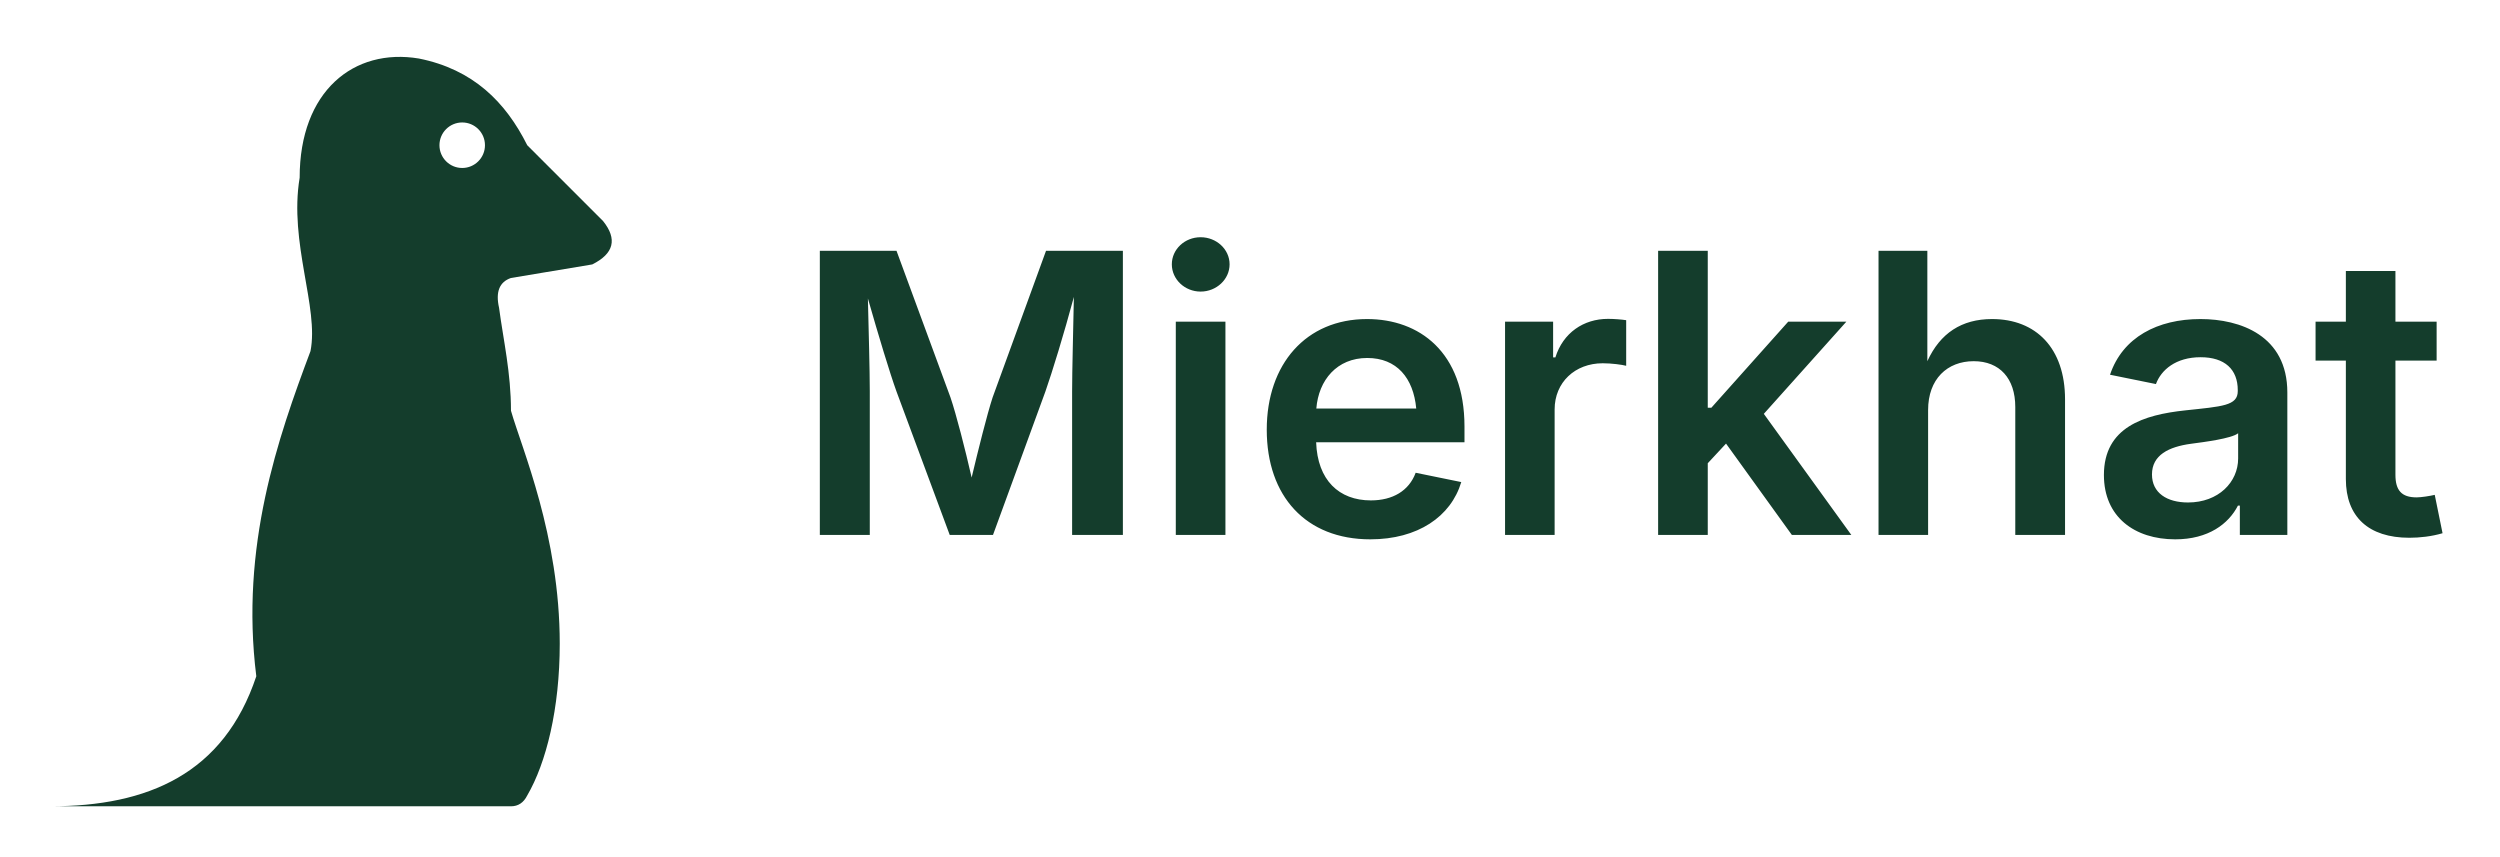
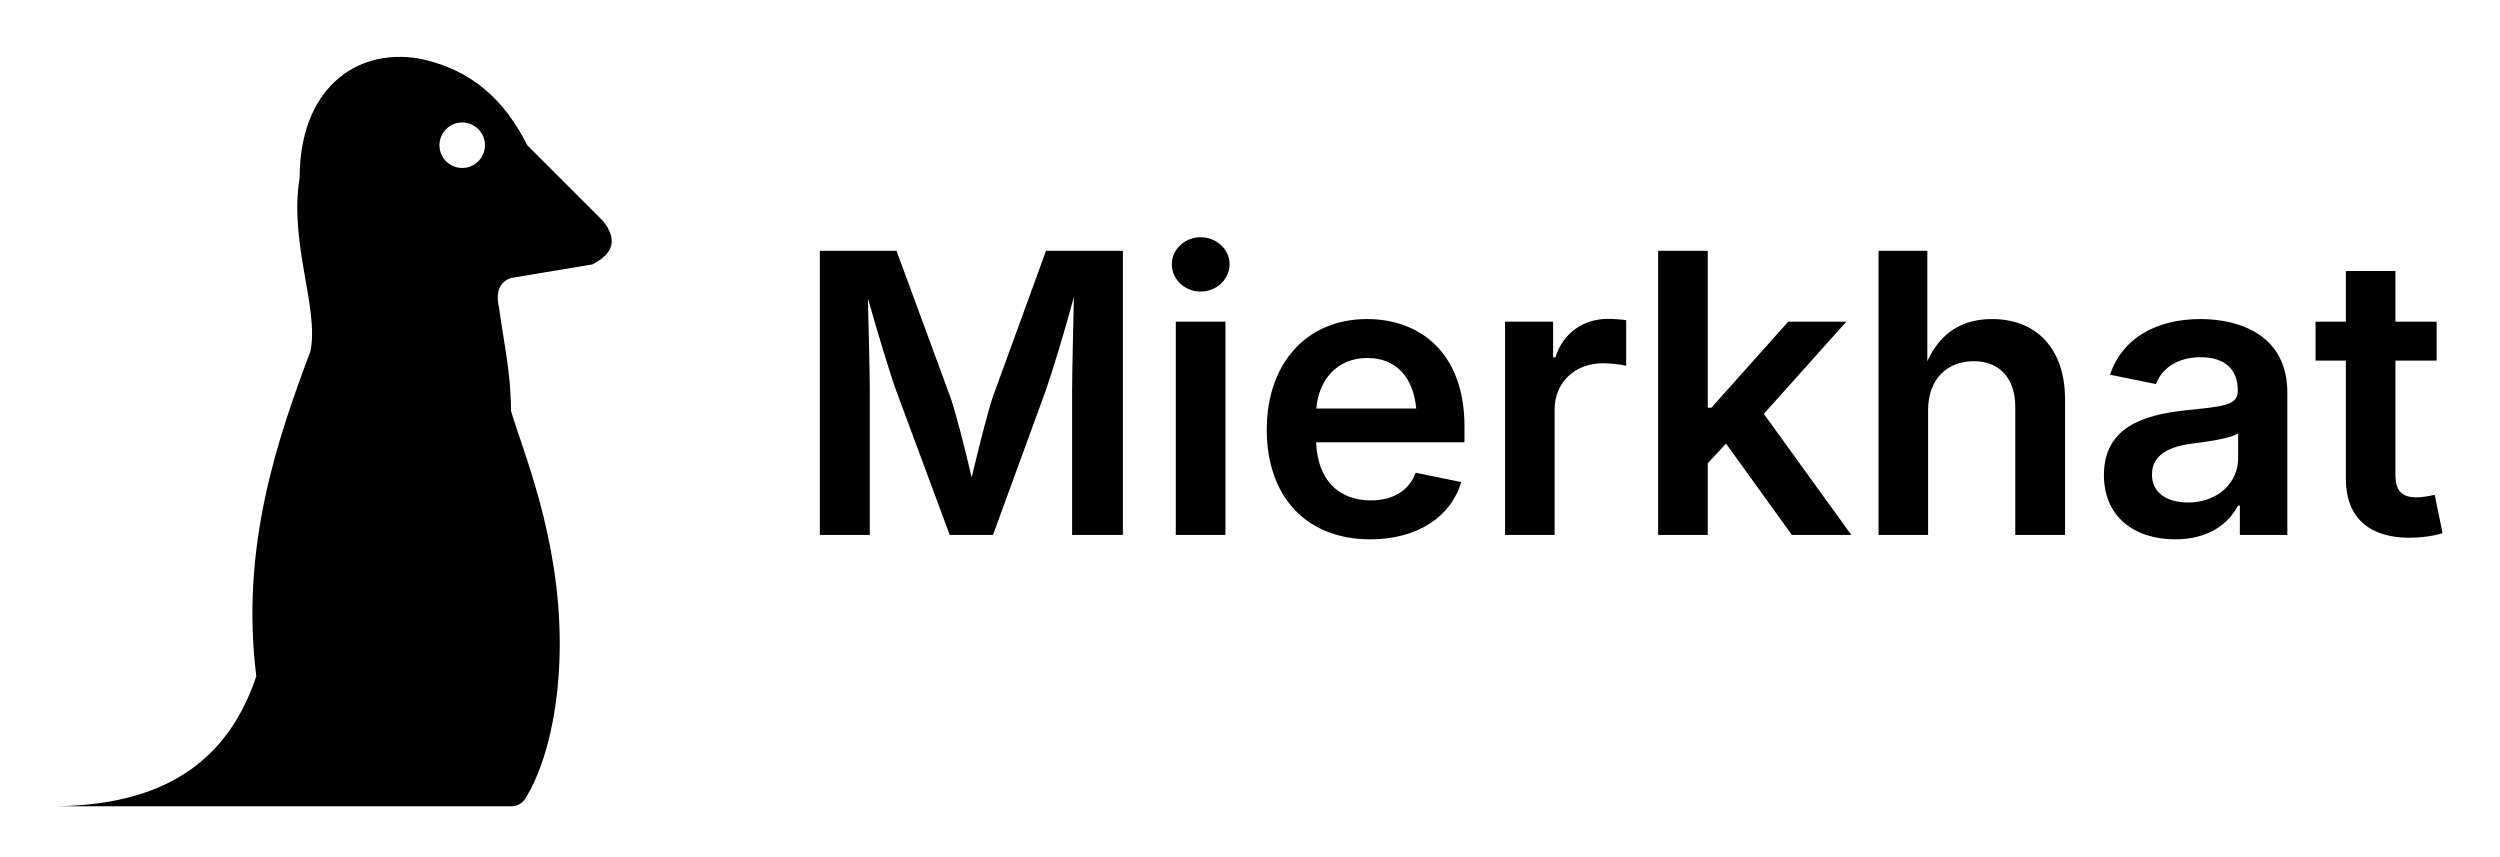
<svg xmlns="http://www.w3.org/2000/svg" viewBox="0 0 396.88 136.00" role="img" aria-labelledby="t">
  <g transform="translate(8.00 8.00) scale(0.86022) translate(-34.00 -34.50)">
-     <path fill="#143D2C" fill-rule="evenodd" d="M34 174C52 174 66 168 72 150C69 126 76 106 82 90C83.6 82 78 70 80 58C80 42 90 34 102 36C112 38 118 44 122 52L136 66Q140 71 134 74L119 76.5Q115.8 77.6 116.8 82C117.6 88 119 94 119 101C121 108 128 124 128 144C128 156 125.5 166 122 172Q121 174 119 174Z M110 52m-4.2 0a4.2 4.2 0 1 0 8.4 0a4.2 4.2 0 1 0 -8.4 0Z" />
+     <path fill="#000000" fill-rule="evenodd" d="M34 174C52 174 66 168 72 150C69 126 76 106 82 90C83.6 82 78 70 80 58C80 42 90 34 102 36C112 38 118 44 122 52L136 66Q140 71 134 74L119 76.5Q115.8 77.6 116.8 82C117.6 88 119 94 119 101C121 108 128 124 128 144C128 156 125.5 166 122 172Q121 174 119 174Z M110 52m-4.2 0a4.2 4.2 0 1 0 8.4 0a4.2 4.2 0 1 0 -8.4 0Z" />
  </g>
  <g transform="translate(125.61 84.92)">
-     <path fill="#143D2C" d="M4.54 0H12.47V-22.77C12.47 -26.19 12.29 -32.42 12.17 -37.54C13.83 -31.73 15.65 -25.7 16.71 -22.77L25.16 0H32.03L40.35 -22.77C41.41 -25.79 43.32 -32 44.87 -37.78C44.77 -32.42 44.59 -26.13 44.59 -22.77V0H52.65V-45.11H40.45L31.97 -21.83C31.09 -19.13 29.7 -13.56 28.64 -9.11C27.61 -13.62 26.19 -19.16 25.28 -21.83L16.71 -45.11H4.54ZM61.05 0H68.93V-33.85H61.05ZM64.99 -38.63C67.5 -38.63 69.59 -40.57 69.59 -42.96C69.59 -45.35 67.5 -47.26 64.99 -47.26C62.48 -47.26 60.42 -45.35 60.42 -42.96C60.42 -40.57 62.48 -38.63 64.99 -38.63ZM91.93 0.7C99.46 0.7 104.73 -2.91 106.37 -8.39L99.13 -9.87C98.07 -6.99 95.47 -5.48 92.02 -5.48C86.96 -5.48 83.54 -8.69 83.33 -14.71H106.88V-17.2C106.88 -29.06 99.68 -34.27 91.41 -34.27C81.72 -34.27 75.49 -27.12 75.49 -16.71C75.49 -6.12 81.72 0.7 91.93 0.7ZM83.36 -20.07C83.72 -24.58 86.63 -28.09 91.44 -28.09C96.13 -28.09 98.77 -24.92 99.22 -20.07ZM113.32 0H121.19V-19.92C121.19 -24.22 124.43 -27.25 128.82 -27.25C130.21 -27.25 131.88 -27.03 132.55 -26.85V-34.09C131.79 -34.21 130.55 -34.3 129.67 -34.3C125.79 -34.3 122.53 -32.09 121.31 -28.18H120.95V-33.85H113.32ZM137.62 0H145.5V-11.38L148.4 -14.5L158.85 0H168.29L154.4 -19.22L167.5 -33.85H158.27L146.07 -20.19H145.5V-45.11H137.62ZM180.48 -19.83C180.48 -24.73 183.51 -27.58 187.72 -27.58C191.84 -27.58 194.32 -24.85 194.32 -20.31V0H202.22V-21.52C202.22 -29.67 197.59 -34.27 190.63 -34.27C185.81 -34.27 182.39 -32.03 180.36 -27.58V-45.11H172.61V0H180.48ZM219.71 0.7C224.98 0.7 228.19 -1.76 229.67 -4.66H229.97V0H237.51V-22.61C237.51 -31.64 230.06 -34.27 223.71 -34.27C216.93 -34.27 211.36 -31.39 209.36 -25.43L216.65 -23.95C217.47 -26.19 219.8 -28.21 223.74 -28.21C227.58 -28.21 229.64 -26.28 229.64 -22.98V-22.83C229.64 -20.5 227.16 -20.4 221.29 -19.77C214.75 -19.07 208.39 -17.13 208.39 -9.51C208.39 -2.85 213.26 0.7 219.71 0.7ZM221.74 -5.15C218.41 -5.15 216.02 -6.66 216.02 -9.6C216.02 -12.68 218.68 -13.99 222.22 -14.47C224.25 -14.74 228.64 -15.29 229.7 -16.14V-12.14C229.7 -8.39 226.58 -5.15 221.74 -5.15ZM261.21 -33.85H254.67V-41.9H246.8V-33.85H241.99V-27.67H246.8V-8.87C246.8 -2.88 250.4 0.45 256.88 0.45C258.54 0.45 260.42 0.24 262.15 -0.27L260.91 -6.36C260.15 -6.18 258.76 -5.96 258.03 -5.96C255.64 -5.96 254.67 -7.08 254.67 -9.54V-27.67H261.21Z" />
+     <path fill="#000000" d="M4.54 0H12.47V-22.77C12.47 -26.19 12.29 -32.42 12.17 -37.54C13.83 -31.73 15.65 -25.7 16.71 -22.77L25.16 0H32.03L40.35 -22.77C41.41 -25.79 43.32 -32 44.87 -37.78C44.77 -32.42 44.59 -26.13 44.59 -22.77V0H52.65V-45.11H40.45L31.97 -21.83C31.09 -19.13 29.7 -13.56 28.64 -9.11C27.61 -13.62 26.19 -19.16 25.28 -21.83L16.71 -45.11H4.54ZM61.05 0H68.93V-33.85H61.05ZM64.99 -38.63C67.5 -38.63 69.59 -40.57 69.59 -42.96C69.59 -45.35 67.5 -47.26 64.99 -47.26C62.48 -47.26 60.42 -45.35 60.42 -42.96C60.42 -40.57 62.48 -38.63 64.99 -38.63ZM91.93 0.7C99.46 0.7 104.73 -2.91 106.37 -8.39L99.13 -9.87C98.07 -6.99 95.47 -5.48 92.02 -5.48C86.96 -5.48 83.54 -8.69 83.33 -14.71H106.88V-17.2C106.88 -29.06 99.68 -34.27 91.41 -34.27C81.72 -34.27 75.49 -27.12 75.49 -16.71C75.49 -6.12 81.72 0.7 91.93 0.7ZM83.36 -20.07C83.72 -24.58 86.63 -28.09 91.44 -28.09C96.13 -28.09 98.77 -24.92 99.22 -20.07ZM113.32 0H121.19V-19.92C121.19 -24.22 124.43 -27.25 128.82 -27.25C130.21 -27.25 131.88 -27.03 132.55 -26.85V-34.09C131.79 -34.21 130.55 -34.3 129.67 -34.3C125.79 -34.3 122.53 -32.09 121.31 -28.18H120.95V-33.85H113.32ZM137.62 0H145.5V-11.38L148.4 -14.5L158.85 0H168.29L154.4 -19.22L167.5 -33.85H158.27L146.07 -20.19H145.5V-45.11H137.62ZM180.48 -19.83C180.48 -24.73 183.51 -27.58 187.72 -27.58C191.84 -27.58 194.32 -24.85 194.32 -20.31V0H202.22V-21.52C202.22 -29.67 197.59 -34.27 190.63 -34.27C185.81 -34.27 182.39 -32.03 180.36 -27.58V-45.11H172.61V0H180.48ZM219.71 0.7C224.98 0.7 228.19 -1.76 229.67 -4.66H229.97V0H237.51V-22.61C237.51 -31.64 230.06 -34.27 223.71 -34.27C216.93 -34.27 211.36 -31.39 209.36 -25.43L216.65 -23.95C217.47 -26.19 219.8 -28.21 223.74 -28.21C227.58 -28.21 229.64 -26.28 229.64 -22.98V-22.83C229.64 -20.5 227.16 -20.4 221.29 -19.77C214.75 -19.07 208.39 -17.13 208.39 -9.51C208.39 -2.85 213.26 0.7 219.71 0.7ZM221.74 -5.15C218.41 -5.15 216.02 -6.66 216.02 -9.6C216.02 -12.68 218.68 -13.99 222.22 -14.47C224.25 -14.74 228.64 -15.29 229.7 -16.14V-12.14C229.7 -8.39 226.58 -5.15 221.74 -5.15ZM261.21 -33.85H254.67V-41.9H246.8V-33.85H241.99V-27.67H246.8V-8.87C246.8 -2.88 250.4 0.45 256.88 0.45C258.54 0.45 260.42 0.24 262.15 -0.27L260.91 -6.36C260.15 -6.18 258.76 -5.96 258.03 -5.96C255.64 -5.96 254.67 -7.08 254.67 -9.54V-27.67H261.21Z" />
  </g>
</svg>
